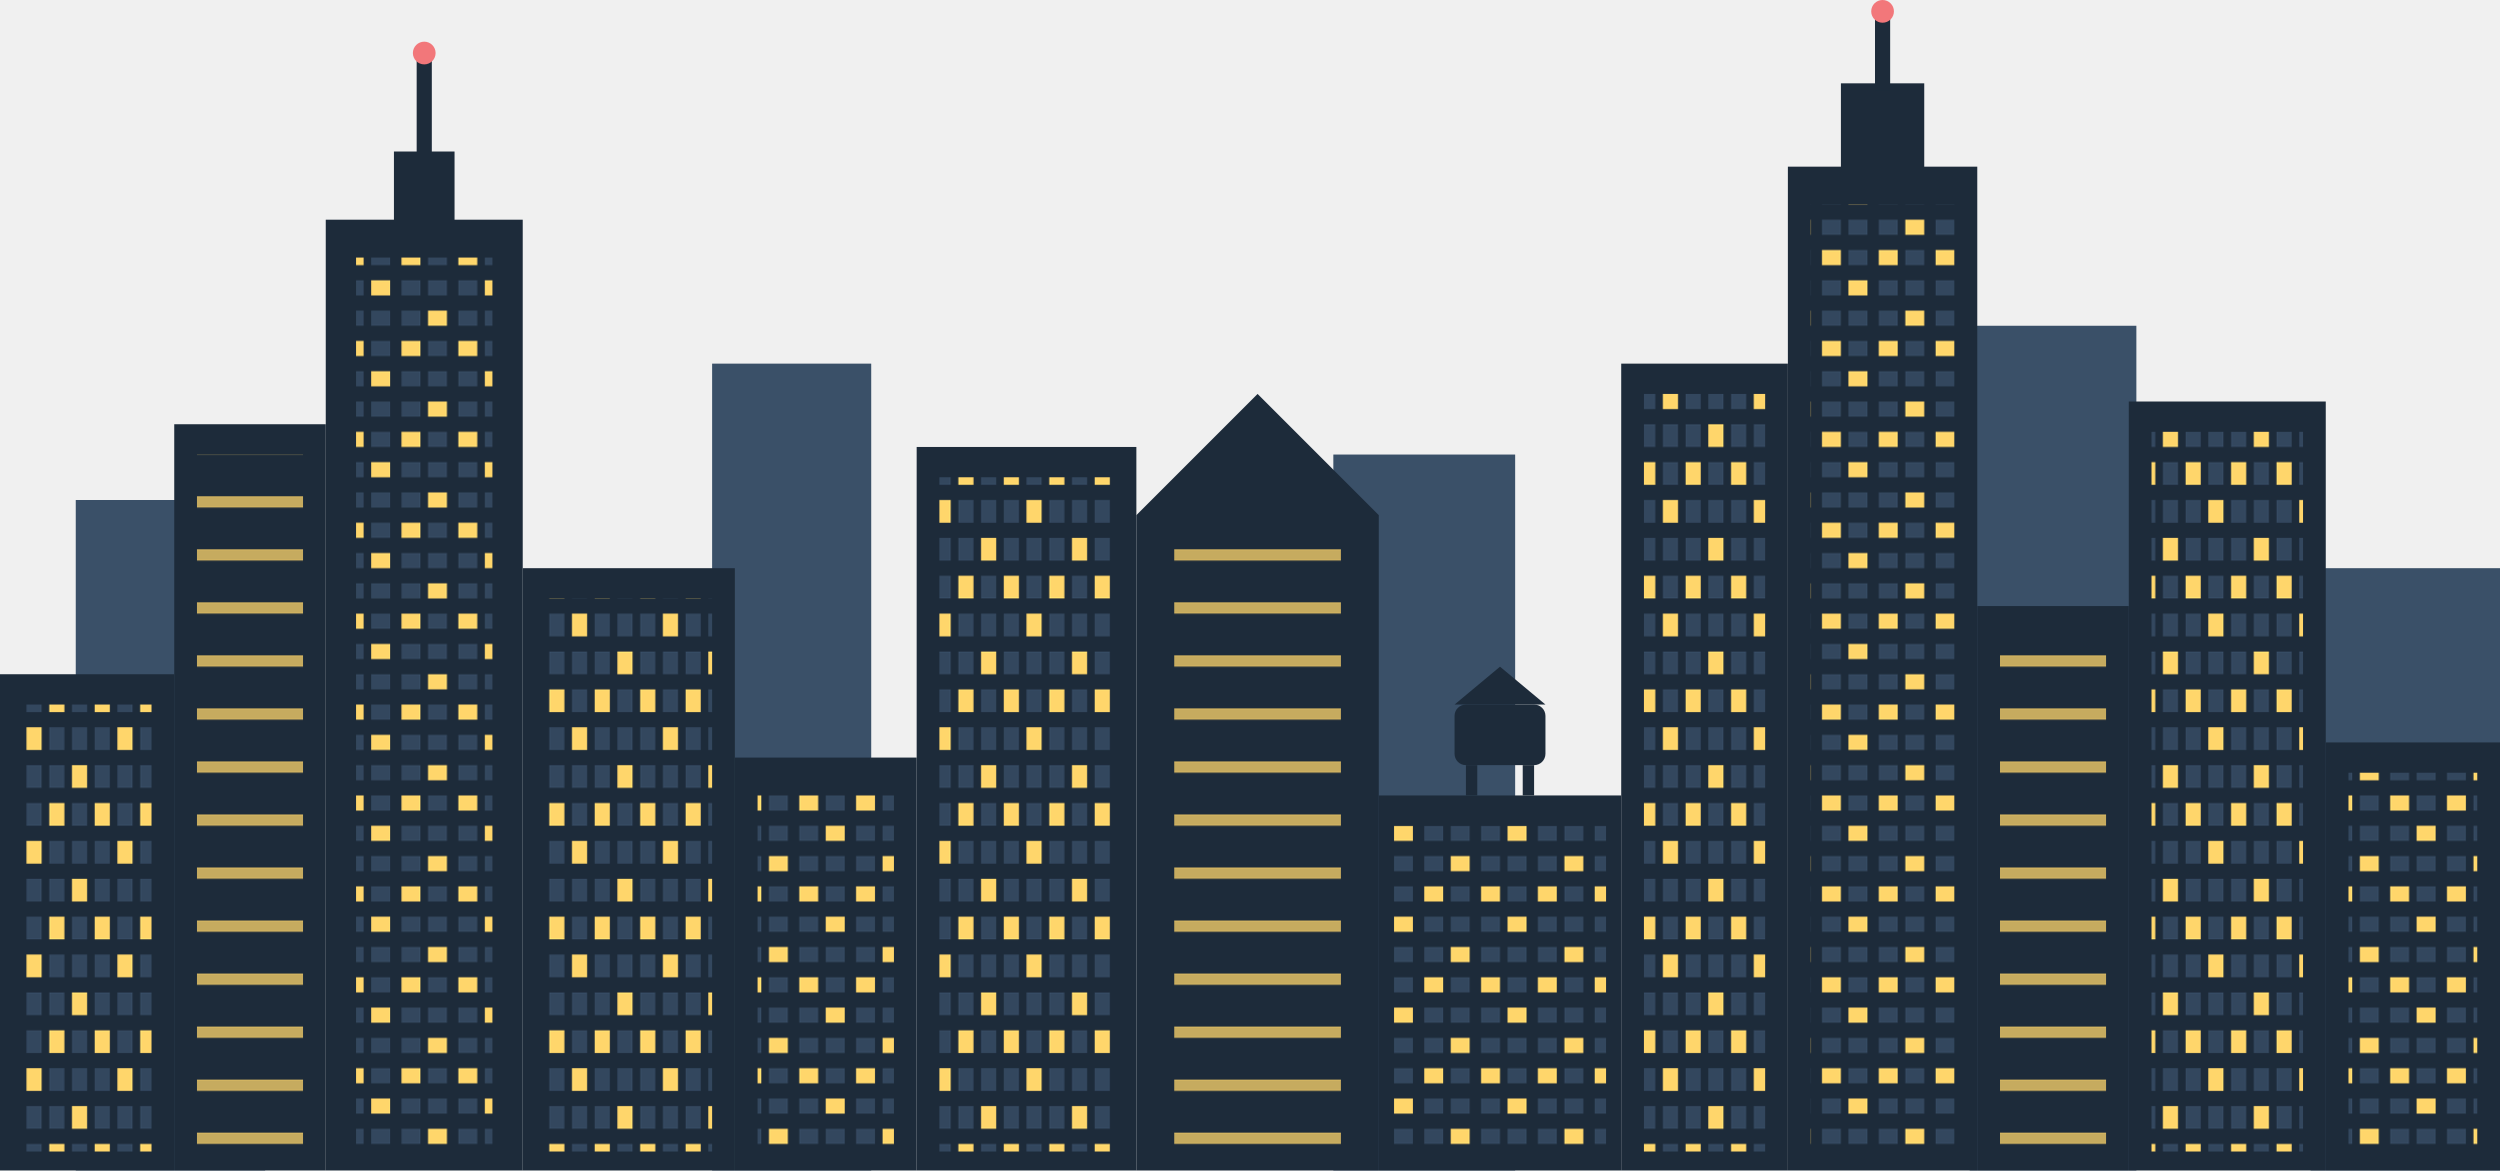
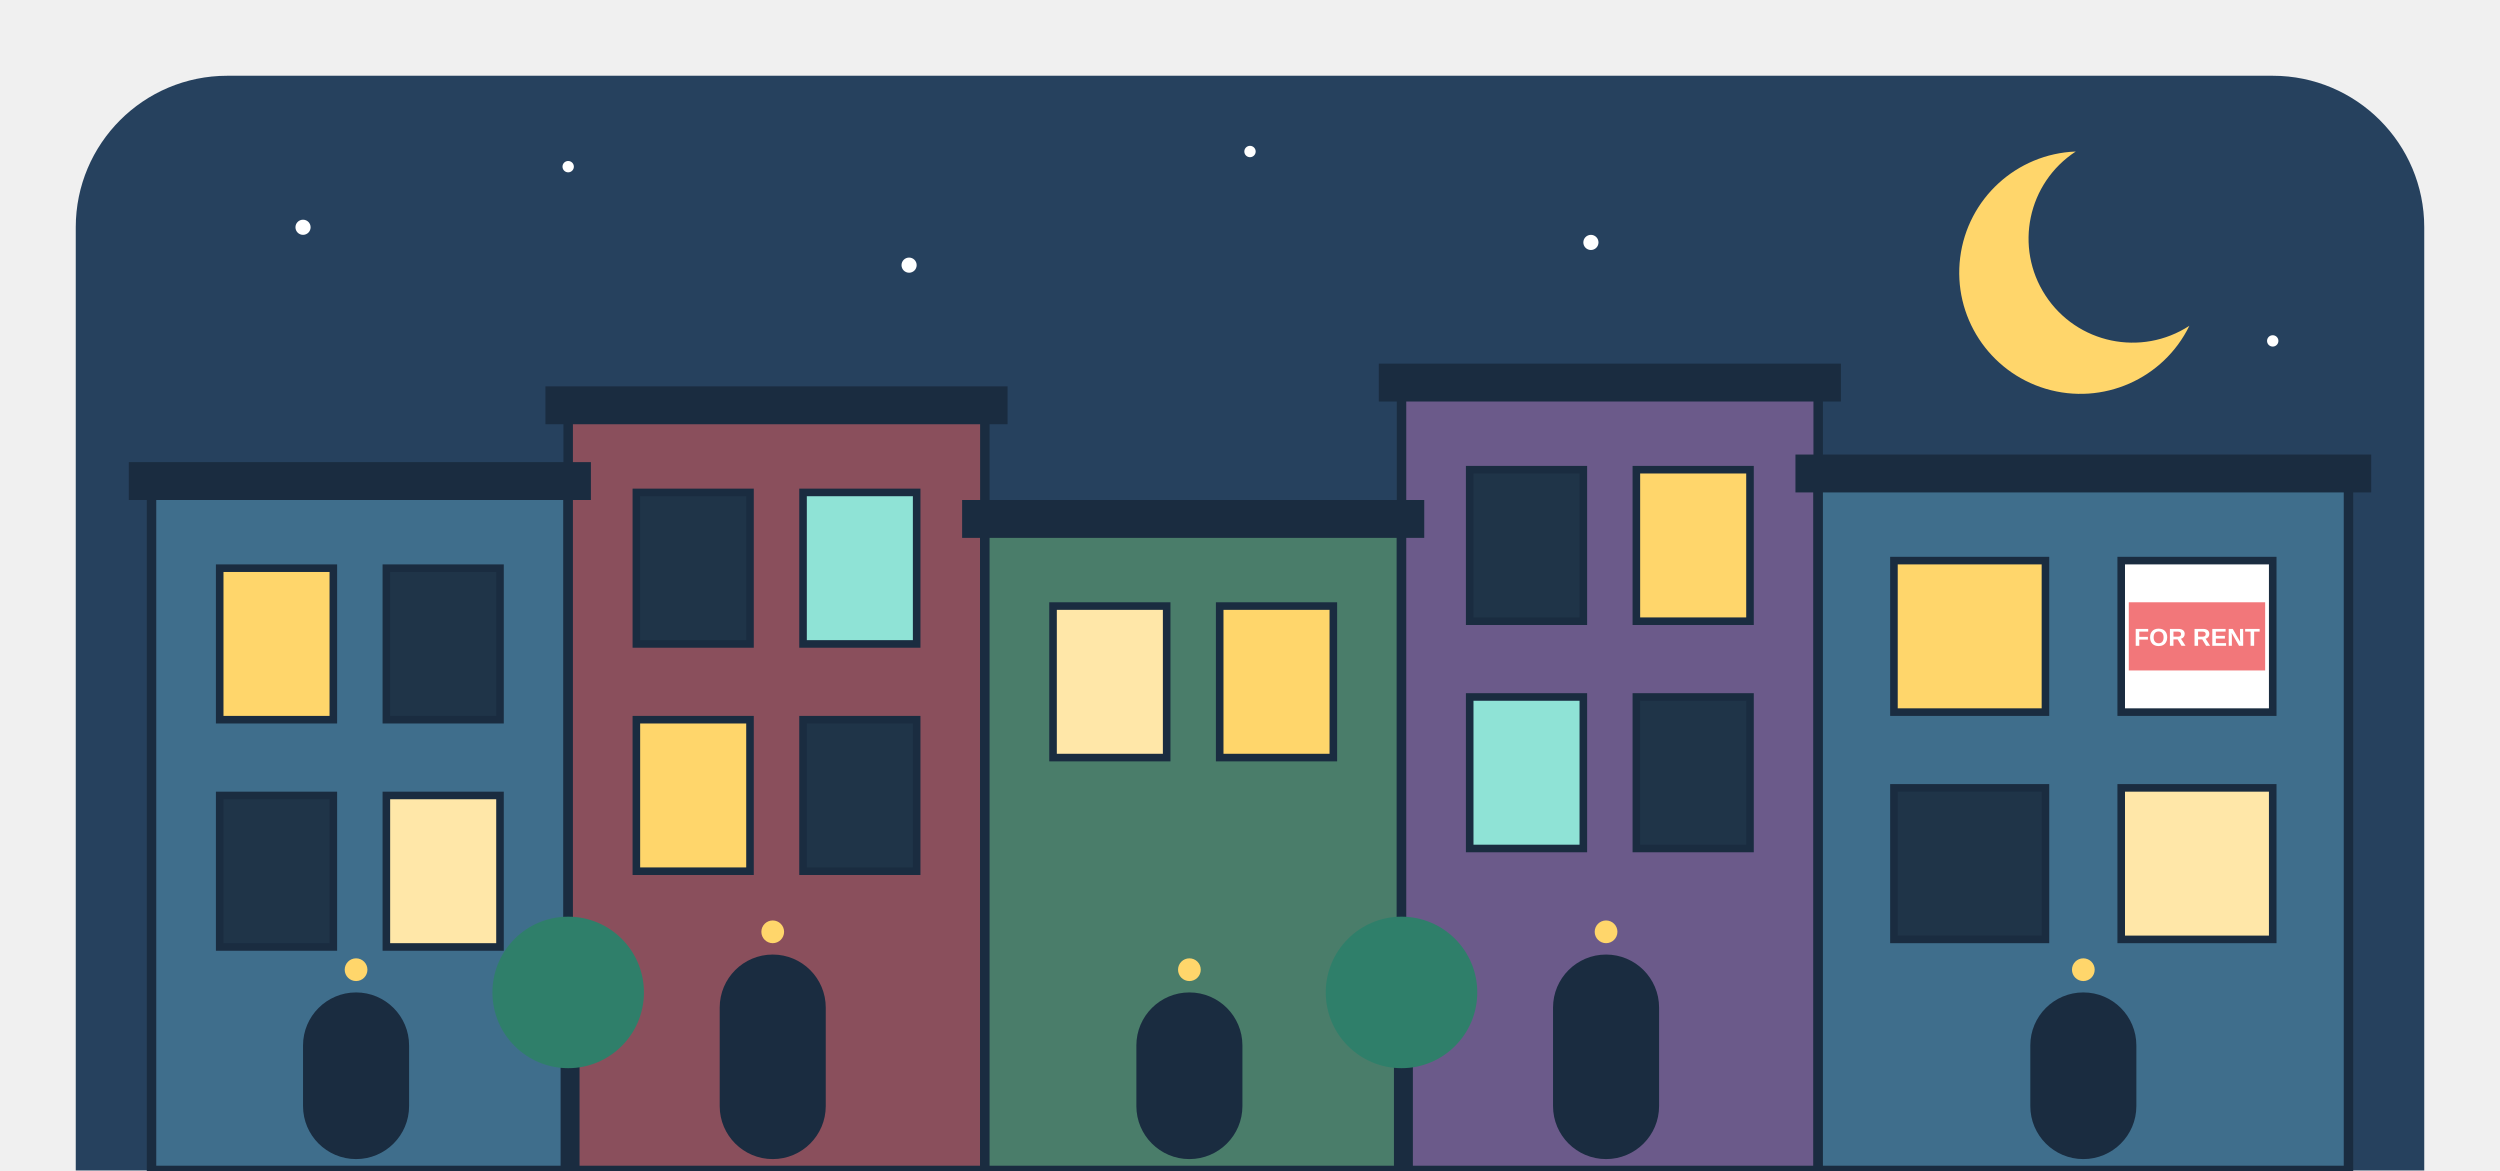
<svg xmlns="http://www.w3.org/2000/svg" width="660" height="309" viewBox="0 0 660 309">
-   <defs>
-     <pattern id="lit-a" width="24" height="30" patternUnits="userSpaceOnUse">
-       <g fill="#ffd66b">
-         <rect x="1" y="2" width="4" height="6" />
-         <rect x="13" y="2" width="4" height="6" />
-         <rect x="7" y="12" width="4" height="6" />
-         <rect x="19" y="22" width="4" height="6" />
-       </g>
-       <g fill="#33475e">
-         <rect x="7" y="2" width="4" height="6" />
-         <rect x="19" y="2" width="4" height="6" />
-         <rect x="1" y="12" width="4" height="6" />
-         <rect x="13" y="12" width="4" height="6" />
-         <rect x="19" y="12" width="4" height="6" />
-         <rect x="1" y="22" width="4" height="6" />
-         <rect x="7" y="22" width="4" height="6" />
-         <rect x="13" y="22" width="4" height="6" />
-       </g>
-     </pattern>
-     <pattern id="lit-b" width="30" height="24" patternUnits="userSpaceOnUse">
-       <g fill="#ffd66b">
-         <rect x="8" y="2" width="5" height="4" />
-         <rect x="23" y="10" width="5" height="4" />
-         <rect x="1" y="18" width="5" height="4" />
-         <rect x="16" y="18" width="5" height="4" />
-       </g>
-       <g fill="#33475e">
-         <rect x="1" y="2" width="5" height="4" />
-         <rect x="16" y="2" width="5" height="4" />
-         <rect x="23" y="2" width="5" height="4" />
-         <rect x="1" y="10" width="5" height="4" />
-         <rect x="8" y="10" width="5" height="4" />
-         <rect x="16" y="10" width="5" height="4" />
-         <rect x="8" y="18" width="5" height="4" />
-         <rect x="23" y="18" width="5" height="4" />
-       </g>
-     </pattern>
-     <pattern id="floors" width="10" height="14" patternUnits="userSpaceOnUse">
-       <rect y="5" width="10" height="3" fill="#ffd66b" opacity="0.75" />
-     </pattern>
-   </defs>
-   <g fill="#3a5068">
-     <rect x="20" y="132" width="50" height="177" />
-     <rect x="188" y="96" width="42" height="213" />
-     <rect x="352" y="120" width="48" height="189" />
-     <rect x="520" y="86" width="44" height="223" />
-     <rect x="610" y="150" width="50" height="159" />
+   <path d="M20 309V60A40 40 0 0 1 60 20H600A40 40 0 0 1 640 60V309Z" fill="#26415e" />
+   <g fill="#ffffff">
+     <circle cx="80" cy="60" r="2" />
+     <circle cx="150" cy="44" r="1.5" />
+     <circle cx="240" cy="70" r="2" />
+     <circle cx="330" cy="40" r="1.5" />
+     <circle cx="420" cy="64" r="2" />
+     <circle cx="600" cy="90" r="1.5" />
  </g>
-   <g fill="#1d2b3a">
-     <rect x="0" y="178" width="46" height="131" />
-     <rect x="46" y="112" width="40" height="197" />
-     <rect x="86" y="58" width="52" height="251" />
-     <rect x="104" y="40" width="16" height="20" />
-     <rect x="110" y="14" width="4" height="28" />
-     <rect x="138" y="150" width="56" height="159" />
-     <rect x="194" y="200" width="48" height="109" />
-     <rect x="242" y="118" width="58" height="191" />
-     <path d="M300 309V136L332 104L364 136V309Z" />
-     <rect x="364" y="210" width="64" height="99" />
-     <rect x="428" y="96" width="44" height="213" />
-     <rect x="472" y="44" width="50" height="265" />
-     <rect x="486" y="22" width="22" height="24" />
-     <rect x="495" y="2" width="4" height="22" />
-     <rect x="522" y="160" width="40" height="149" />
-     <rect x="562" y="106" width="52" height="203" />
-     <rect x="614" y="196" width="46" height="113" />
+   <path d="M548 40a32 32 0 1 0 30 46a26 26 0 1 1-30-46Z" fill="#ffd66b" />
+   <g stroke="#1a2c40" stroke-width="2.5">
+     <rect x="40" y="130" width="110" height="179" fill="#3f6e8c" />
+     <rect x="150" y="110" width="110" height="199" fill="#8a4f5c" />
+     <rect x="260" y="140" width="110" height="169" fill="#4a7d6a" />
+     <rect x="370" y="104" width="110" height="205" fill="#6b5a8a" />
+     <rect x="480" y="128" width="140" height="181" fill="#3f6e8c" />
  </g>
-   <g fill="#1d2b3a">
-     <rect x="384" y="186" width="24" height="16" rx="3" />
-     <path d="M384 186L396 176L408 186Z" />
-     <rect x="387" y="202" width="3" height="8" />
-     <rect x="402" y="202" width="3" height="8" />
+   <g fill="#1a2c40">
+     <rect x="34" y="122" width="122" height="10" />
+     <rect x="144" y="102" width="122" height="10" />
+     <rect x="254" y="132" width="122" height="10" />
+     <rect x="364" y="96" width="122" height="10" />
+     <rect x="474" y="120" width="152" height="10" />
  </g>
-   <rect x="6" y="186" width="34" height="118" fill="url(#lit-a)" />
-   <rect x="52" y="120" width="28" height="184" fill="url(#floors)" />
-   <rect x="94" y="68" width="36" height="236" fill="url(#lit-b)" />
-   <rect x="144" y="158" width="44" height="146" fill="url(#lit-a)" />
-   <rect x="200" y="208" width="36" height="96" fill="url(#lit-b)" />
-   <rect x="248" y="126" width="46" height="178" fill="url(#lit-a)" />
-   <rect x="310" y="142" width="44" height="162" fill="url(#floors)" />
-   <rect x="368" y="218" width="56" height="86" fill="url(#lit-b)" />
-   <rect x="434" y="104" width="32" height="200" fill="url(#lit-a)" />
-   <rect x="478" y="54" width="38" height="250" fill="url(#lit-b)" />
-   <rect x="528" y="168" width="28" height="136" fill="url(#floors)" />
-   <rect x="568" y="114" width="40" height="190" fill="url(#lit-a)" />
-   <rect x="620" y="204" width="34" height="100" fill="url(#lit-b)" />
-   <circle cx="112" cy="14" r="3" fill="#f2777a" />
-   <circle cx="497" cy="3" r="3" fill="#f2777a" />
+   <g stroke="#1a2c40" stroke-width="2">
+     <rect x="58" y="150" width="30" height="40" fill="#ffd66b" />
+     <rect x="102" y="150" width="30" height="40" fill="#1f3448" />
+     <rect x="58" y="210" width="30" height="40" fill="#1f3448" />
+     <rect x="102" y="210" width="30" height="40" fill="#ffe7a8" />
+     <rect x="168" y="130" width="30" height="40" fill="#1f3448" />
+     <rect x="212" y="130" width="30" height="40" fill="#8fe3d6" />
+     <rect x="168" y="190" width="30" height="40" fill="#ffd66b" />
+     <rect x="212" y="190" width="30" height="40" fill="#1f3448" />
+     <rect x="278" y="160" width="30" height="40" fill="#ffe7a8" />
+     <rect x="322" y="160" width="30" height="40" fill="#ffd66b" />
+     <rect x="388" y="124" width="30" height="40" fill="#1f3448" />
+     <rect x="432" y="124" width="30" height="40" fill="#ffd66b" />
+     <rect x="388" y="184" width="30" height="40" fill="#8fe3d6" />
+     <rect x="432" y="184" width="30" height="40" fill="#1f3448" />
+     <rect x="500" y="148" width="40" height="40" fill="#ffd66b" />
+     <rect x="560" y="148" width="40" height="40" fill="#ffffff" />
+     <rect x="500" y="208" width="40" height="40" fill="#1f3448" />
+     <rect x="560" y="208" width="40" height="40" fill="#ffe7a8" />
+   </g>
+   <rect x="562" y="159" width="36" height="18" fill="#f2777a" />
+   <text x="580" y="170.5" text-anchor="middle" font-family="Arial, Helvetica, sans-serif" font-size="6.5" font-weight="700" fill="#ffffff">FOR RENT</text>
+   <g fill="#1a2c40">
+     <rect x="80" y="262" width="28" height="44" rx="14" />
+     <rect x="190" y="252" width="28" height="54" rx="14" />
+     <rect x="300" y="262" width="28" height="44" rx="14" />
+     <rect x="410" y="252" width="28" height="54" rx="14" />
+     <rect x="536" y="262" width="28" height="44" rx="14" />
+   </g>
+   <g fill="#ffd66b">
+     <circle cx="94" cy="256" r="3" />
+     <circle cx="204" cy="246" r="3" />
+     <circle cx="314" cy="256" r="3" />
+     <circle cx="424" cy="246" r="3" />
+     <circle cx="550" cy="256" r="3" />
+   </g>
+   <g>
+     <rect x="148" y="270" width="5" height="39" fill="#1a2c40" />
+     <circle cx="150" cy="262" r="20" fill="#2f7f6a" />
+     <rect x="368" y="270" width="5" height="39" fill="#1a2c40" />
+     <circle cx="370" cy="262" r="20" fill="#2f7f6a" />
+   </g>
</svg>
